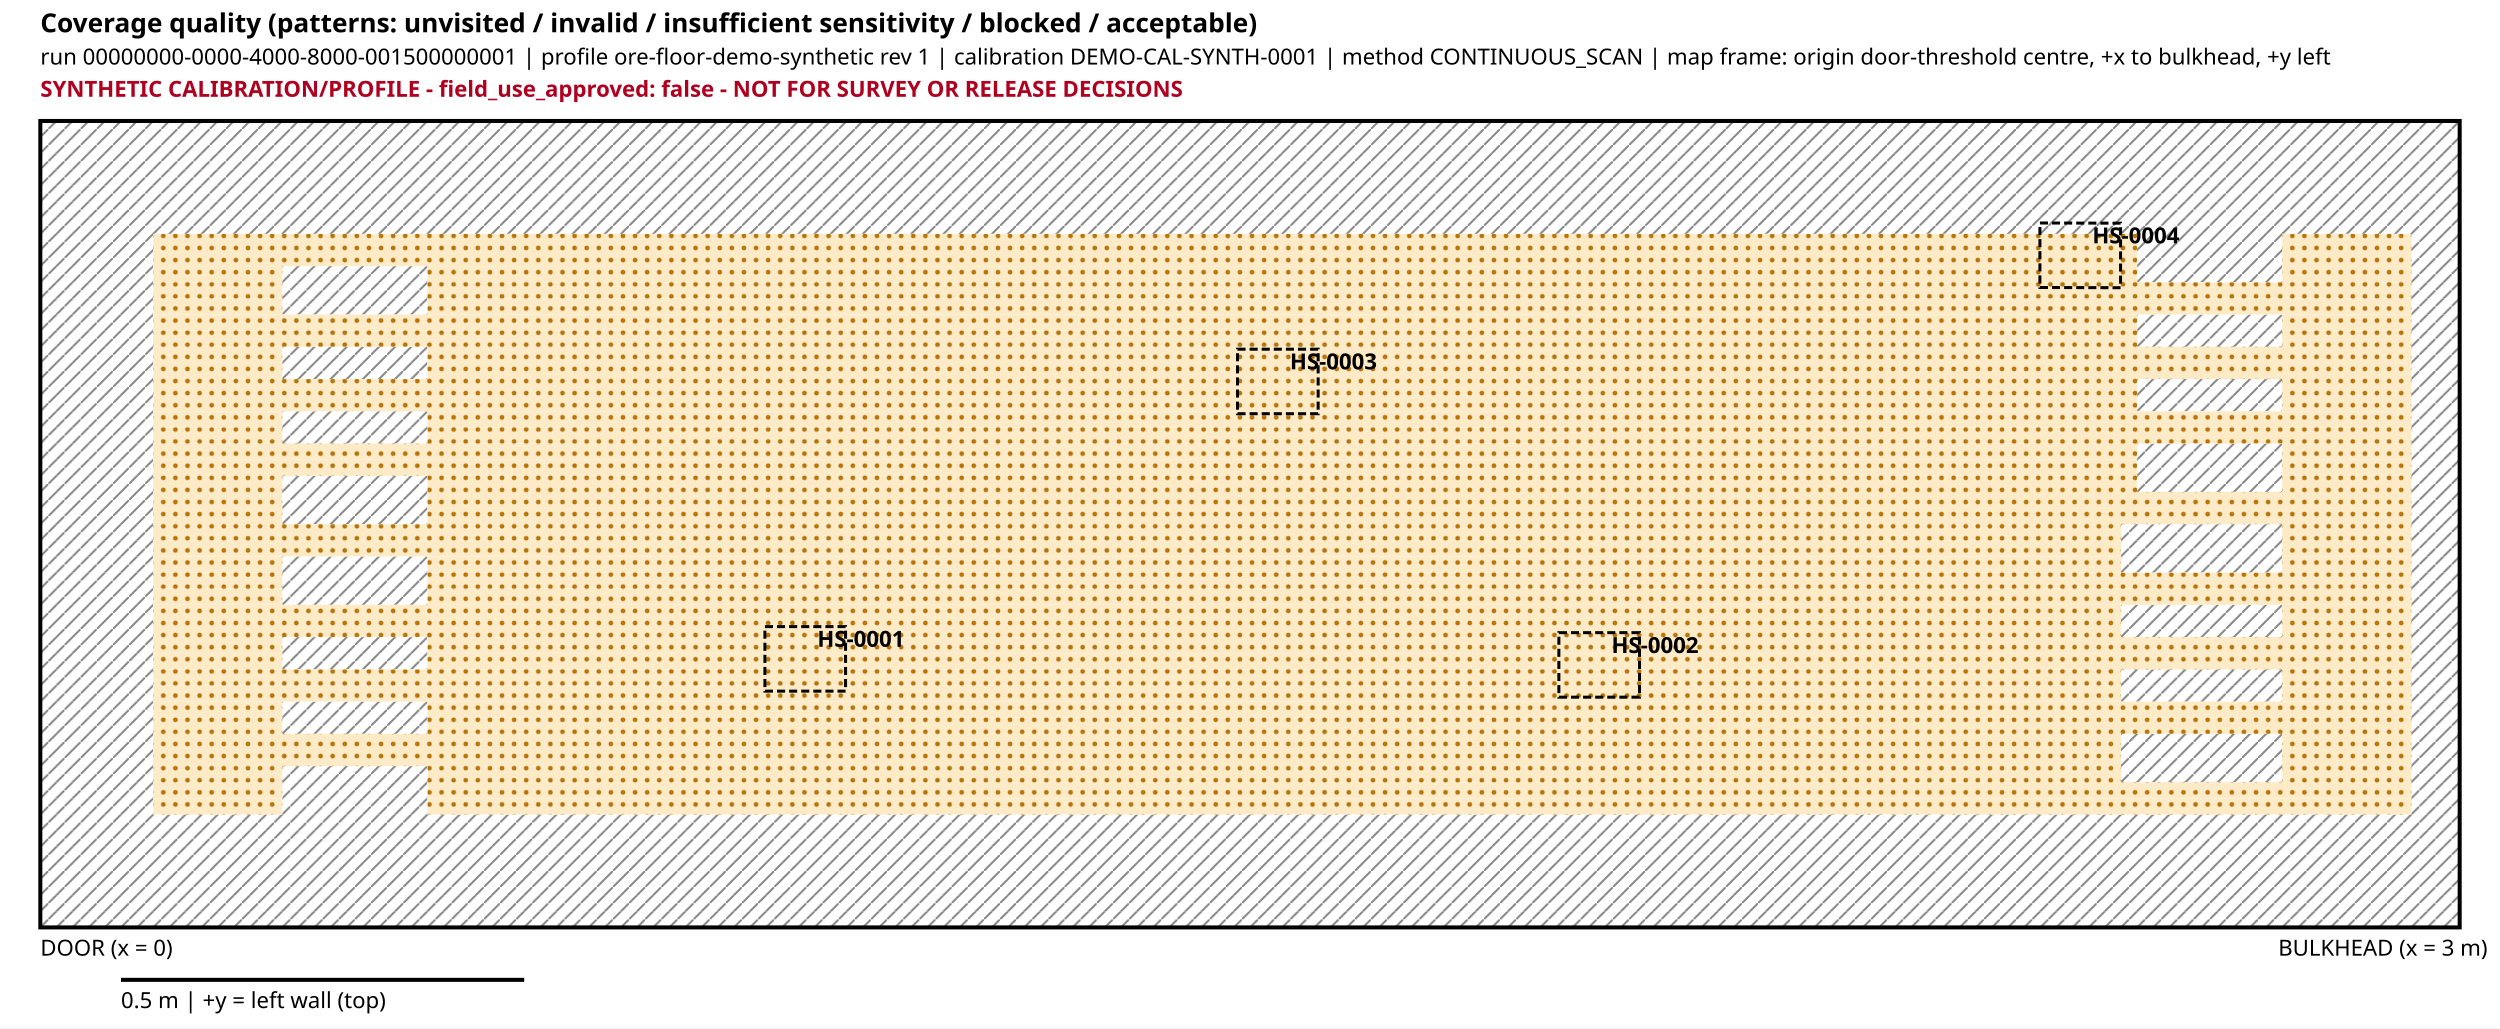
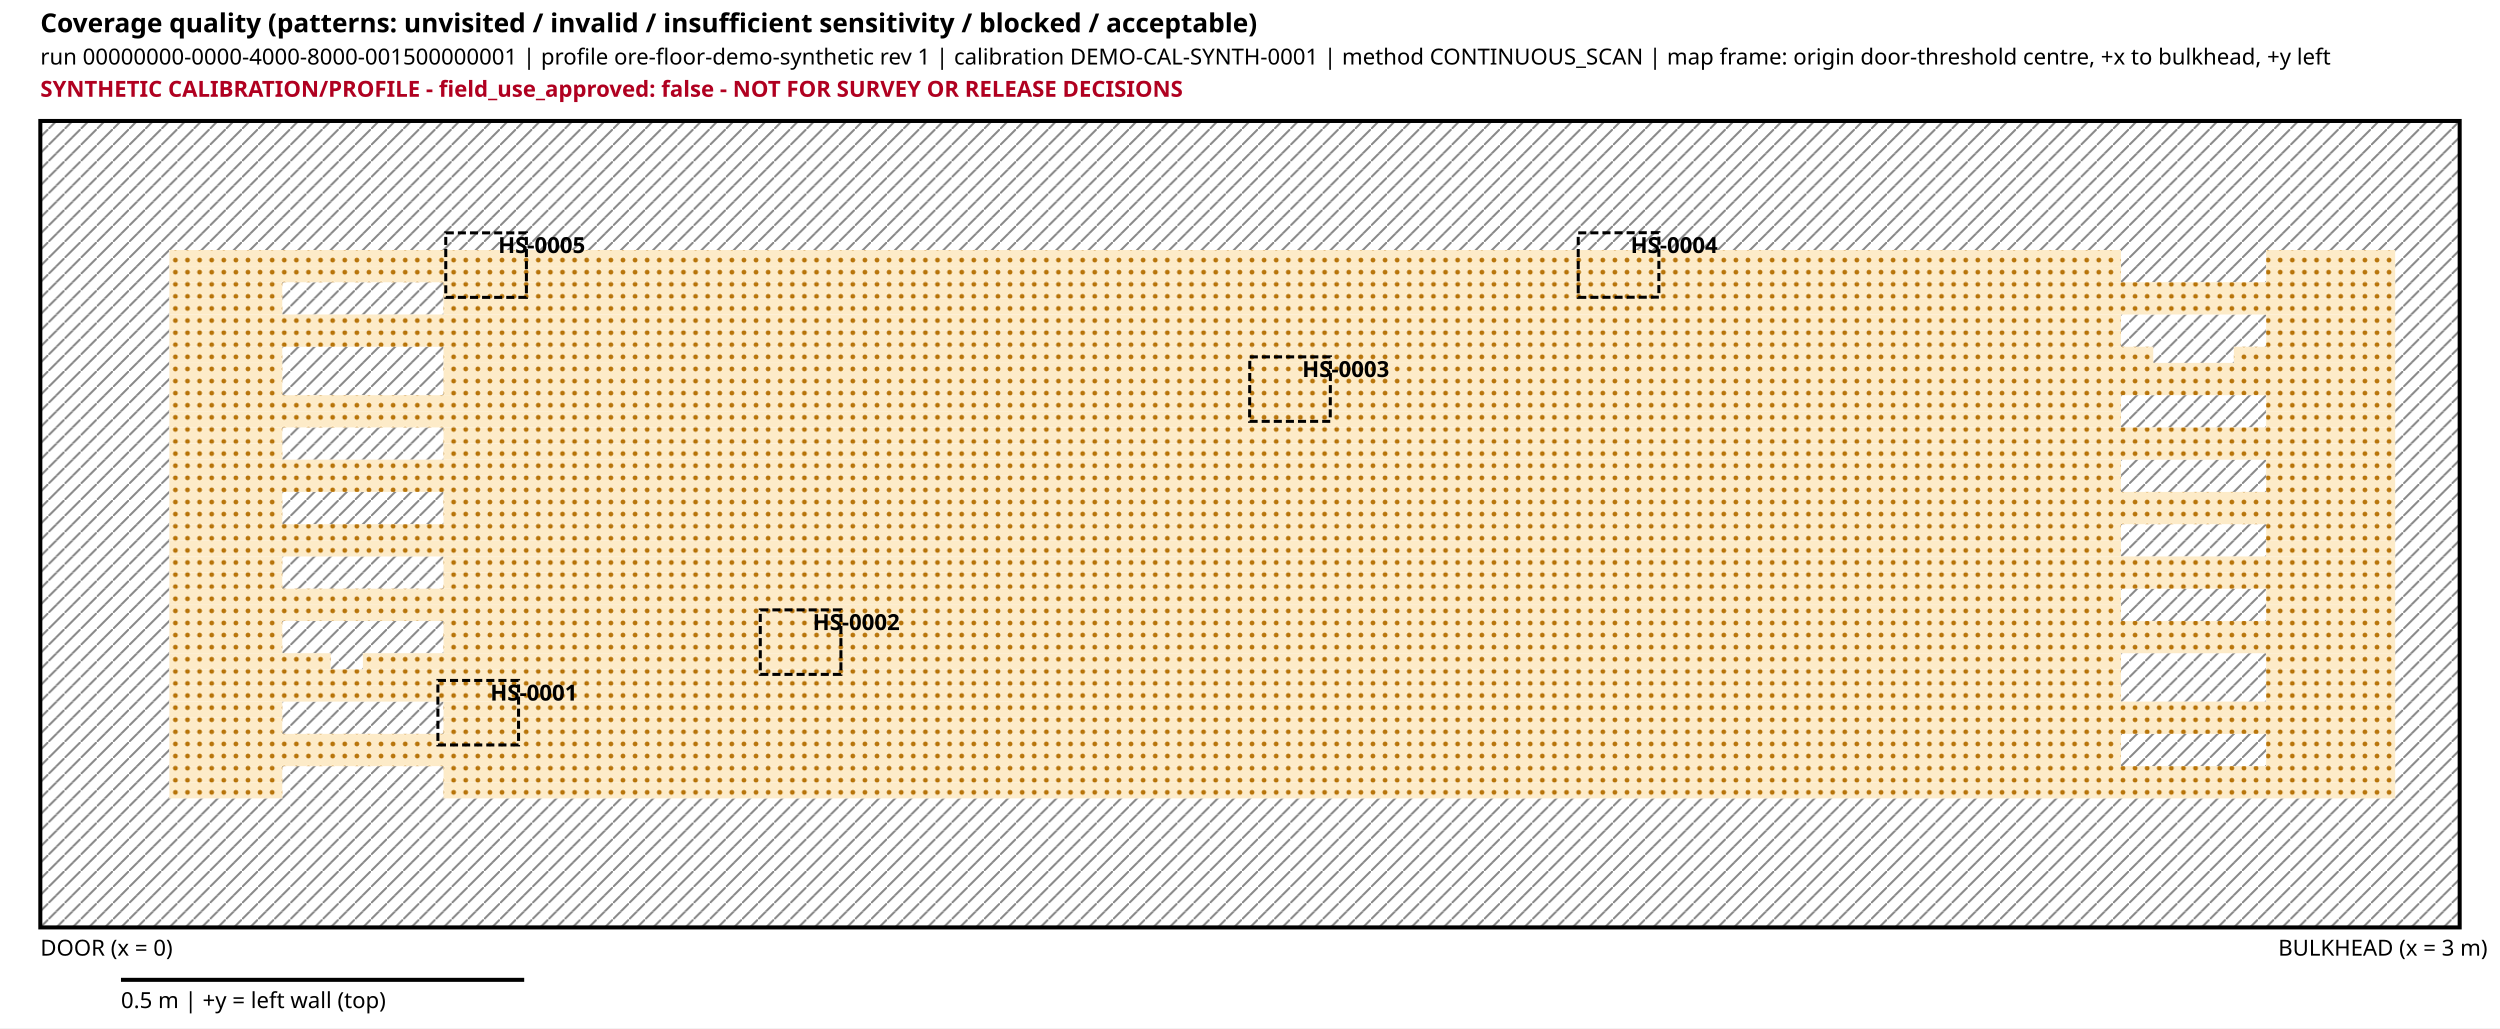
<svg xmlns="http://www.w3.org/2000/svg" width="1240" height="510" viewBox="0 0 1240 510" font-family="sans-serif" font-size="11">
  <defs>
    <pattern id="p-UNVISITED" width="8" height="8" patternUnits="userSpaceOnUse">
      <rect width="8" height="8" fill="#fff" />
      <path d="M0 8L8 0" stroke="#888" stroke-width="1" />
    </pattern>
    <pattern id="p-INVALID_DATA" width="8" height="8" patternUnits="userSpaceOnUse">
      <rect width="8" height="8" fill="#f6d5d5" />
      <path d="M0 0L8 8M0 8L8 0" stroke="#c83c3c" stroke-width="1" />
    </pattern>
    <pattern id="p-INSUFFICIENT_SENSITIVITY" width="6" height="6" patternUnits="userSpaceOnUse">
      <rect width="6" height="6" fill="#fdebc8" />
      <circle cx="3" cy="3" r="1.2" fill="#b9770e" />
    </pattern>
    <pattern id="p-BLOCKED" width="8" height="8" patternUnits="userSpaceOnUse">
      <rect width="8" height="8" fill="#e4dcf0" />
      <path d="M0 4H8" stroke="#785aa0" stroke-width="2" />
    </pattern>
    <pattern id="p-EXCLUDED" width="8" height="8" patternUnits="userSpaceOnUse">
      <rect width="8" height="8" fill="#5a5a5a" />
    </pattern>
    <pattern id="p-ACCEPTABLE" width="8" height="8" patternUnits="userSpaceOnUse">
      <rect width="8" height="8" fill="#2e8b57" />
    </pattern>
  </defs>
  <rect width="1240" height="510" fill="#fff" />
  <text x="20" y="16" font-size="13" font-weight="bold">Coverage quality (patterns: unvisited / invalid / insufficient sensitivity / blocked / acceptable)</text>
  <text x="20" y="32">run 00000000-0000-4000-8000-001500000001 | profile ore-floor-demo-synthetic rev 1 | calibration DEMO-CAL-SYNTH-0001 | method CONTINUOUS_SCAN | map frame: origin door-threshold centre, +x to bulkhead, +y left</text>
  <text x="20" y="48" fill="#b00020" font-weight="bold">SYNTHETIC CALIBRATION/PROFILE - field_use_approved: false - NOT FOR SURVEY OR RELEASE DECISIONS</text>
  <rect x="20.0" y="452.0" width="1200.0" height="8.0" fill="url(#p-UNVISITED)" />
  <rect x="20.0" y="444.0" width="1200.0" height="8.0" fill="url(#p-UNVISITED)" />
  <rect x="20.0" y="436.0" width="1200.0" height="8.0" fill="url(#p-UNVISITED)" />
  <rect x="20.0" y="428.0" width="1200.0" height="8.0" fill="url(#p-UNVISITED)" />
  <rect x="20.0" y="420.0" width="1200.0" height="8.0" fill="url(#p-UNVISITED)" />
  <rect x="20.0" y="412.0" width="1200.0" height="8.0" fill="url(#p-UNVISITED)" />
  <rect x="20.0" y="404.0" width="1200.0" height="8.0" fill="url(#p-UNVISITED)" />
-   <rect x="20.0" y="396.0" width="56.0" height="8.0" fill="url(#p-UNVISITED)" />
-   <rect x="140.0" y="396.0" width="72.0" height="8.0" fill="url(#p-UNVISITED)" />
-   <rect x="1196.0" y="396.0" width="24.0" height="8.0" fill="url(#p-UNVISITED)" />
-   <rect x="20.0" y="388.0" width="56.0" height="8.0" fill="url(#p-UNVISITED)" />
-   <rect x="140.0" y="388.0" width="72.0" height="8.0" fill="url(#p-UNVISITED)" />
-   <rect x="1196.0" y="388.0" width="24.0" height="8.0" fill="url(#p-UNVISITED)" />
-   <rect x="20.0" y="380.0" width="56.0" height="8.0" fill="url(#p-UNVISITED)" />
-   <rect x="140.0" y="380.0" width="72.0" height="8.0" fill="url(#p-UNVISITED)" />
-   <rect x="1052.0" y="380.0" width="80.0" height="8.0" fill="url(#p-UNVISITED)" />
-   <rect x="1196.0" y="380.0" width="24.0" height="8.0" fill="url(#p-UNVISITED)" />
-   <rect x="20.0" y="372.0" width="56.0" height="8.0" fill="url(#p-UNVISITED)" />
-   <rect x="1052.0" y="372.0" width="80.0" height="8.0" fill="url(#p-UNVISITED)" />
-   <rect x="1196.0" y="372.0" width="24.0" height="8.0" fill="url(#p-UNVISITED)" />
-   <rect x="20.0" y="364.0" width="56.0" height="8.0" fill="url(#p-UNVISITED)" />
-   <rect x="1052.0" y="364.0" width="80.0" height="8.0" fill="url(#p-UNVISITED)" />
-   <rect x="1196.0" y="364.0" width="24.0" height="8.0" fill="url(#p-UNVISITED)" />
-   <rect x="20.0" y="356.0" width="56.0" height="8.0" fill="url(#p-UNVISITED)" />
-   <rect x="140.0" y="356.0" width="72.0" height="8.0" fill="url(#p-UNVISITED)" />
-   <rect x="1196.0" y="356.0" width="24.0" height="8.0" fill="url(#p-UNVISITED)" />
-   <rect x="20.0" y="348.0" width="56.0" height="8.0" fill="url(#p-UNVISITED)" />
-   <rect x="140.0" y="348.0" width="72.0" height="8.0" fill="url(#p-UNVISITED)" />
-   <rect x="1196.0" y="348.0" width="24.0" height="8.0" fill="url(#p-UNVISITED)" />
-   <rect x="20.0" y="340.0" width="56.0" height="8.0" fill="url(#p-UNVISITED)" />
-   <rect x="1052.0" y="340.0" width="80.0" height="8.0" fill="url(#p-UNVISITED)" />
-   <rect x="1196.0" y="340.0" width="24.0" height="8.0" fill="url(#p-UNVISITED)" />
-   <rect x="20.0" y="332.0" width="56.0" height="8.0" fill="url(#p-UNVISITED)" />
-   <rect x="1052.0" y="332.0" width="80.0" height="8.0" fill="url(#p-UNVISITED)" />
-   <rect x="1196.0" y="332.0" width="24.0" height="8.0" fill="url(#p-UNVISITED)" />
-   <rect x="20.0" y="324.0" width="56.0" height="8.0" fill="url(#p-UNVISITED)" />
-   <rect x="140.0" y="324.0" width="72.0" height="8.0" fill="url(#p-UNVISITED)" />
-   <rect x="1196.0" y="324.0" width="24.0" height="8.0" fill="url(#p-UNVISITED)" />
-   <rect x="20.0" y="316.0" width="56.0" height="8.0" fill="url(#p-UNVISITED)" />
-   <rect x="140.0" y="316.0" width="72.0" height="8.0" fill="url(#p-UNVISITED)" />
-   <rect x="1196.0" y="316.0" width="24.0" height="8.0" fill="url(#p-UNVISITED)" />
-   <rect x="20.0" y="308.0" width="56.0" height="8.0" fill="url(#p-UNVISITED)" />
-   <rect x="1052.0" y="308.0" width="80.0" height="8.0" fill="url(#p-UNVISITED)" />
-   <rect x="1196.0" y="308.0" width="24.0" height="8.0" fill="url(#p-UNVISITED)" />
-   <rect x="20.0" y="300.0" width="56.0" height="8.0" fill="url(#p-UNVISITED)" />
-   <rect x="1052.0" y="300.0" width="80.0" height="8.0" fill="url(#p-UNVISITED)" />
-   <rect x="1196.0" y="300.0" width="24.0" height="8.0" fill="url(#p-UNVISITED)" />
-   <rect x="20.0" y="292.0" width="56.0" height="8.0" fill="url(#p-UNVISITED)" />
-   <rect x="140.0" y="292.0" width="72.0" height="8.0" fill="url(#p-UNVISITED)" />
-   <rect x="1196.0" y="292.0" width="24.0" height="8.0" fill="url(#p-UNVISITED)" />
-   <rect x="20.0" y="284.0" width="56.0" height="8.0" fill="url(#p-UNVISITED)" />
-   <rect x="140.0" y="284.0" width="72.0" height="8.0" fill="url(#p-UNVISITED)" />
-   <rect x="1196.0" y="284.0" width="24.0" height="8.0" fill="url(#p-UNVISITED)" />
-   <rect x="20.0" y="276.0" width="56.0" height="8.0" fill="url(#p-UNVISITED)" />
-   <rect x="140.0" y="276.0" width="72.0" height="8.0" fill="url(#p-UNVISITED)" />
-   <rect x="1052.0" y="276.0" width="80.0" height="8.0" fill="url(#p-UNVISITED)" />
-   <rect x="1196.0" y="276.0" width="24.0" height="8.0" fill="url(#p-UNVISITED)" />
-   <rect x="20.0" y="268.0" width="56.0" height="8.0" fill="url(#p-UNVISITED)" />
-   <rect x="1052.0" y="268.0" width="80.0" height="8.0" fill="url(#p-UNVISITED)" />
-   <rect x="1196.0" y="268.0" width="24.0" height="8.0" fill="url(#p-UNVISITED)" />
-   <rect x="20.0" y="260.0" width="56.0" height="8.0" fill="url(#p-UNVISITED)" />
-   <rect x="1052.0" y="260.0" width="80.0" height="8.0" fill="url(#p-UNVISITED)" />
-   <rect x="1196.0" y="260.0" width="24.0" height="8.0" fill="url(#p-UNVISITED)" />
-   <rect x="20.0" y="252.0" width="56.0" height="8.0" fill="url(#p-UNVISITED)" />
-   <rect x="140.0" y="252.0" width="72.0" height="8.0" fill="url(#p-UNVISITED)" />
-   <rect x="1196.0" y="252.0" width="24.0" height="8.0" fill="url(#p-UNVISITED)" />
-   <rect x="20.0" y="244.0" width="56.0" height="8.0" fill="url(#p-UNVISITED)" />
-   <rect x="140.0" y="244.0" width="72.0" height="8.0" fill="url(#p-UNVISITED)" />
-   <rect x="1196.0" y="244.0" width="24.0" height="8.0" fill="url(#p-UNVISITED)" />
-   <rect x="20.0" y="236.0" width="56.0" height="8.0" fill="url(#p-UNVISITED)" />
-   <rect x="140.0" y="236.0" width="72.0" height="8.0" fill="url(#p-UNVISITED)" />
-   <rect x="1060.0" y="236.0" width="72.0" height="8.0" fill="url(#p-UNVISITED)" />
-   <rect x="1196.0" y="236.0" width="24.0" height="8.0" fill="url(#p-UNVISITED)" />
-   <rect x="20.0" y="228.0" width="56.0" height="8.0" fill="url(#p-UNVISITED)" />
-   <rect x="1060.0" y="228.0" width="72.0" height="8.0" fill="url(#p-UNVISITED)" />
-   <rect x="1196.0" y="228.0" width="24.0" height="8.0" fill="url(#p-UNVISITED)" />
-   <rect x="20.0" y="220.0" width="56.0" height="8.0" fill="url(#p-UNVISITED)" />
-   <rect x="1060.0" y="220.0" width="72.0" height="8.0" fill="url(#p-UNVISITED)" />
-   <rect x="1196.0" y="220.0" width="24.0" height="8.0" fill="url(#p-UNVISITED)" />
-   <rect x="20.0" y="212.0" width="56.0" height="8.0" fill="url(#p-UNVISITED)" />
-   <rect x="140.0" y="212.0" width="72.0" height="8.0" fill="url(#p-UNVISITED)" />
-   <rect x="1196.0" y="212.0" width="24.0" height="8.0" fill="url(#p-UNVISITED)" />
-   <rect x="20.0" y="204.0" width="56.0" height="8.0" fill="url(#p-UNVISITED)" />
-   <rect x="140.0" y="204.0" width="72.0" height="8.0" fill="url(#p-UNVISITED)" />
-   <rect x="1196.0" y="204.0" width="24.0" height="8.0" fill="url(#p-UNVISITED)" />
-   <rect x="20.0" y="196.0" width="56.0" height="8.0" fill="url(#p-UNVISITED)" />
-   <rect x="1060.0" y="196.0" width="72.0" height="8.0" fill="url(#p-UNVISITED)" />
-   <rect x="1196.0" y="196.0" width="24.0" height="8.0" fill="url(#p-UNVISITED)" />
-   <rect x="20.0" y="188.0" width="56.0" height="8.0" fill="url(#p-UNVISITED)" />
-   <rect x="1060.0" y="188.0" width="72.0" height="8.0" fill="url(#p-UNVISITED)" />
-   <rect x="1196.0" y="188.0" width="24.0" height="8.0" fill="url(#p-UNVISITED)" />
-   <rect x="20.0" y="180.0" width="56.0" height="8.0" fill="url(#p-UNVISITED)" />
-   <rect x="140.0" y="180.0" width="72.0" height="8.0" fill="url(#p-UNVISITED)" />
-   <rect x="1196.0" y="180.0" width="24.0" height="8.0" fill="url(#p-UNVISITED)" />
-   <rect x="20.0" y="172.0" width="56.0" height="8.0" fill="url(#p-UNVISITED)" />
-   <rect x="140.0" y="172.0" width="72.0" height="8.0" fill="url(#p-UNVISITED)" />
-   <rect x="1196.0" y="172.0" width="24.0" height="8.0" fill="url(#p-UNVISITED)" />
-   <rect x="20.0" y="164.0" width="56.0" height="8.0" fill="url(#p-UNVISITED)" />
-   <rect x="1060.0" y="164.0" width="72.0" height="8.0" fill="url(#p-UNVISITED)" />
-   <rect x="1196.0" y="164.0" width="24.0" height="8.0" fill="url(#p-UNVISITED)" />
-   <rect x="20.0" y="156.0" width="56.0" height="8.0" fill="url(#p-UNVISITED)" />
-   <rect x="1060.0" y="156.0" width="72.0" height="8.0" fill="url(#p-UNVISITED)" />
-   <rect x="1196.0" y="156.0" width="24.0" height="8.0" fill="url(#p-UNVISITED)" />
-   <rect x="20.0" y="148.0" width="56.0" height="8.0" fill="url(#p-UNVISITED)" />
-   <rect x="140.0" y="148.0" width="72.0" height="8.0" fill="url(#p-UNVISITED)" />
-   <rect x="1196.0" y="148.0" width="24.0" height="8.0" fill="url(#p-UNVISITED)" />
-   <rect x="20.0" y="140.0" width="56.0" height="8.0" fill="url(#p-UNVISITED)" />
-   <rect x="140.0" y="140.0" width="72.0" height="8.0" fill="url(#p-UNVISITED)" />
-   <rect x="1196.0" y="140.0" width="24.0" height="8.0" fill="url(#p-UNVISITED)" />
-   <rect x="20.0" y="132.0" width="56.0" height="8.0" fill="url(#p-UNVISITED)" />
-   <rect x="140.0" y="132.0" width="72.0" height="8.0" fill="url(#p-UNVISITED)" />
-   <rect x="1060.0" y="132.0" width="72.0" height="8.0" fill="url(#p-UNVISITED)" />
-   <rect x="1196.0" y="132.0" width="24.0" height="8.0" fill="url(#p-UNVISITED)" />
-   <rect x="20.0" y="124.0" width="56.0" height="8.0" fill="url(#p-UNVISITED)" />
-   <rect x="1060.0" y="124.0" width="72.0" height="8.0" fill="url(#p-UNVISITED)" />
-   <rect x="1196.0" y="124.0" width="24.0" height="8.0" fill="url(#p-UNVISITED)" />
-   <rect x="20.0" y="116.0" width="56.0" height="8.0" fill="url(#p-UNVISITED)" />
-   <rect x="1060.0" y="116.0" width="72.0" height="8.0" fill="url(#p-UNVISITED)" />
-   <rect x="1196.0" y="116.0" width="24.0" height="8.0" fill="url(#p-UNVISITED)" />
+   <rect x="20.0" y="396.0" width="1200.0" height="8.0" fill="url(#p-UNVISITED)" />
+   <rect x="20.0" y="388.0" width="64.0" height="8.0" fill="url(#p-UNVISITED)" />
+   <rect x="140.0" y="388.0" width="80.0" height="8.0" fill="url(#p-UNVISITED)" />
+   <rect x="1188.0" y="388.0" width="32.0" height="8.0" fill="url(#p-UNVISITED)" />
+   <rect x="20.0" y="380.0" width="64.0" height="8.0" fill="url(#p-UNVISITED)" />
+   <rect x="140.0" y="380.0" width="80.0" height="8.0" fill="url(#p-UNVISITED)" />
+   <rect x="1188.0" y="380.0" width="32.0" height="8.0" fill="url(#p-UNVISITED)" />
+   <rect x="20.0" y="372.0" width="64.0" height="8.0" fill="url(#p-UNVISITED)" />
+   <rect x="1052.0" y="372.0" width="72.0" height="8.0" fill="url(#p-UNVISITED)" />
+   <rect x="1188.0" y="372.0" width="32.0" height="8.0" fill="url(#p-UNVISITED)" />
+   <rect x="20.0" y="364.0" width="64.0" height="8.0" fill="url(#p-UNVISITED)" />
+   <rect x="1052.0" y="364.0" width="72.0" height="8.0" fill="url(#p-UNVISITED)" />
+   <rect x="1188.0" y="364.0" width="32.0" height="8.0" fill="url(#p-UNVISITED)" />
+   <rect x="20.0" y="356.0" width="64.0" height="8.0" fill="url(#p-UNVISITED)" />
+   <rect x="140.0" y="356.0" width="80.0" height="8.0" fill="url(#p-UNVISITED)" />
+   <rect x="1188.0" y="356.0" width="32.0" height="8.0" fill="url(#p-UNVISITED)" />
+   <rect x="20.0" y="348.0" width="64.0" height="8.0" fill="url(#p-UNVISITED)" />
+   <rect x="140.0" y="348.0" width="80.0" height="8.0" fill="url(#p-UNVISITED)" />
+   <rect x="1188.0" y="348.0" width="32.0" height="8.0" fill="url(#p-UNVISITED)" />
+   <rect x="20.0" y="340.0" width="64.0" height="8.0" fill="url(#p-UNVISITED)" />
+   <rect x="1052.0" y="340.0" width="72.0" height="8.0" fill="url(#p-UNVISITED)" />
+   <rect x="1188.0" y="340.0" width="32.0" height="8.0" fill="url(#p-UNVISITED)" />
+   <rect x="20.0" y="332.0" width="64.0" height="8.0" fill="url(#p-UNVISITED)" />
+   <rect x="1052.0" y="332.0" width="72.0" height="8.0" fill="url(#p-UNVISITED)" />
+   <rect x="1188.0" y="332.0" width="32.0" height="8.0" fill="url(#p-UNVISITED)" />
+   <rect x="20.0" y="324.0" width="64.0" height="8.0" fill="url(#p-UNVISITED)" />
+   <rect x="164.0" y="324.0" width="16.0" height="8.0" fill="url(#p-UNVISITED)" />
+   <rect x="1052.0" y="324.0" width="72.0" height="8.0" fill="url(#p-UNVISITED)" />
+   <rect x="1188.0" y="324.0" width="32.0" height="8.0" fill="url(#p-UNVISITED)" />
+   <rect x="20.0" y="316.0" width="64.0" height="8.0" fill="url(#p-UNVISITED)" />
+   <rect x="140.0" y="316.0" width="80.0" height="8.0" fill="url(#p-UNVISITED)" />
+   <rect x="1188.0" y="316.0" width="32.0" height="8.0" fill="url(#p-UNVISITED)" />
+   <rect x="20.0" y="308.0" width="64.0" height="8.0" fill="url(#p-UNVISITED)" />
+   <rect x="140.0" y="308.0" width="80.0" height="8.0" fill="url(#p-UNVISITED)" />
+   <rect x="1188.0" y="308.0" width="32.0" height="8.0" fill="url(#p-UNVISITED)" />
+   <rect x="20.0" y="300.0" width="64.0" height="8.0" fill="url(#p-UNVISITED)" />
+   <rect x="1052.0" y="300.0" width="72.0" height="8.0" fill="url(#p-UNVISITED)" />
+   <rect x="1188.0" y="300.0" width="32.0" height="8.0" fill="url(#p-UNVISITED)" />
+   <rect x="20.0" y="292.0" width="64.0" height="8.0" fill="url(#p-UNVISITED)" />
+   <rect x="1052.0" y="292.0" width="72.0" height="8.0" fill="url(#p-UNVISITED)" />
+   <rect x="1188.0" y="292.0" width="32.0" height="8.0" fill="url(#p-UNVISITED)" />
+   <rect x="20.0" y="284.0" width="64.0" height="8.0" fill="url(#p-UNVISITED)" />
+   <rect x="140.0" y="284.0" width="80.0" height="8.0" fill="url(#p-UNVISITED)" />
+   <rect x="1188.0" y="284.0" width="32.0" height="8.0" fill="url(#p-UNVISITED)" />
+   <rect x="20.0" y="276.0" width="64.0" height="8.0" fill="url(#p-UNVISITED)" />
+   <rect x="140.0" y="276.0" width="80.0" height="8.0" fill="url(#p-UNVISITED)" />
+   <rect x="1188.0" y="276.0" width="32.0" height="8.0" fill="url(#p-UNVISITED)" />
+   <rect x="20.0" y="268.0" width="64.0" height="8.0" fill="url(#p-UNVISITED)" />
+   <rect x="1052.0" y="268.0" width="72.0" height="8.0" fill="url(#p-UNVISITED)" />
+   <rect x="1188.0" y="268.0" width="32.0" height="8.0" fill="url(#p-UNVISITED)" />
+   <rect x="20.0" y="260.0" width="64.0" height="8.0" fill="url(#p-UNVISITED)" />
+   <rect x="1052.0" y="260.0" width="72.0" height="8.0" fill="url(#p-UNVISITED)" />
+   <rect x="1188.0" y="260.0" width="32.0" height="8.0" fill="url(#p-UNVISITED)" />
+   <rect x="20.0" y="252.0" width="64.0" height="8.0" fill="url(#p-UNVISITED)" />
+   <rect x="140.0" y="252.0" width="80.0" height="8.0" fill="url(#p-UNVISITED)" />
+   <rect x="1188.0" y="252.0" width="32.0" height="8.0" fill="url(#p-UNVISITED)" />
+   <rect x="20.0" y="244.0" width="64.0" height="8.0" fill="url(#p-UNVISITED)" />
+   <rect x="140.0" y="244.0" width="80.0" height="8.0" fill="url(#p-UNVISITED)" />
+   <rect x="1188.0" y="244.0" width="32.0" height="8.0" fill="url(#p-UNVISITED)" />
+   <rect x="20.0" y="236.0" width="64.0" height="8.0" fill="url(#p-UNVISITED)" />
+   <rect x="1052.0" y="236.0" width="72.0" height="8.0" fill="url(#p-UNVISITED)" />
+   <rect x="1188.0" y="236.0" width="32.0" height="8.0" fill="url(#p-UNVISITED)" />
+   <rect x="20.0" y="228.0" width="64.0" height="8.0" fill="url(#p-UNVISITED)" />
+   <rect x="1052.0" y="228.0" width="72.0" height="8.0" fill="url(#p-UNVISITED)" />
+   <rect x="1188.0" y="228.0" width="32.0" height="8.0" fill="url(#p-UNVISITED)" />
+   <rect x="20.0" y="220.0" width="64.0" height="8.0" fill="url(#p-UNVISITED)" />
+   <rect x="140.0" y="220.0" width="80.0" height="8.0" fill="url(#p-UNVISITED)" />
+   <rect x="1188.0" y="220.0" width="32.0" height="8.0" fill="url(#p-UNVISITED)" />
+   <rect x="20.0" y="212.0" width="64.0" height="8.0" fill="url(#p-UNVISITED)" />
+   <rect x="140.0" y="212.0" width="80.0" height="8.0" fill="url(#p-UNVISITED)" />
+   <rect x="1188.0" y="212.0" width="32.0" height="8.0" fill="url(#p-UNVISITED)" />
+   <rect x="20.0" y="204.0" width="64.0" height="8.0" fill="url(#p-UNVISITED)" />
+   <rect x="1052.0" y="204.0" width="72.0" height="8.0" fill="url(#p-UNVISITED)" />
+   <rect x="1188.0" y="204.0" width="32.0" height="8.0" fill="url(#p-UNVISITED)" />
+   <rect x="20.0" y="196.0" width="64.0" height="8.0" fill="url(#p-UNVISITED)" />
+   <rect x="1052.0" y="196.0" width="72.0" height="8.0" fill="url(#p-UNVISITED)" />
+   <rect x="1188.0" y="196.0" width="32.0" height="8.0" fill="url(#p-UNVISITED)" />
+   <rect x="20.0" y="188.0" width="64.0" height="8.0" fill="url(#p-UNVISITED)" />
+   <rect x="140.0" y="188.0" width="80.0" height="8.0" fill="url(#p-UNVISITED)" />
+   <rect x="1188.0" y="188.0" width="32.0" height="8.0" fill="url(#p-UNVISITED)" />
+   <rect x="20.0" y="180.0" width="64.0" height="8.0" fill="url(#p-UNVISITED)" />
+   <rect x="140.0" y="180.0" width="80.0" height="8.0" fill="url(#p-UNVISITED)" />
+   <rect x="1188.0" y="180.0" width="32.0" height="8.0" fill="url(#p-UNVISITED)" />
+   <rect x="20.0" y="172.0" width="64.0" height="8.0" fill="url(#p-UNVISITED)" />
+   <rect x="140.0" y="172.0" width="80.0" height="8.0" fill="url(#p-UNVISITED)" />
+   <rect x="1068.0" y="172.0" width="40.0" height="8.0" fill="url(#p-UNVISITED)" />
+   <rect x="1188.0" y="172.0" width="32.0" height="8.0" fill="url(#p-UNVISITED)" />
+   <rect x="20.0" y="164.0" width="64.0" height="8.0" fill="url(#p-UNVISITED)" />
+   <rect x="1052.0" y="164.0" width="72.0" height="8.0" fill="url(#p-UNVISITED)" />
+   <rect x="1188.0" y="164.0" width="32.0" height="8.0" fill="url(#p-UNVISITED)" />
+   <rect x="20.0" y="156.0" width="64.0" height="8.0" fill="url(#p-UNVISITED)" />
+   <rect x="1052.0" y="156.0" width="72.0" height="8.0" fill="url(#p-UNVISITED)" />
+   <rect x="1188.0" y="156.0" width="32.0" height="8.0" fill="url(#p-UNVISITED)" />
+   <rect x="20.0" y="148.0" width="64.0" height="8.0" fill="url(#p-UNVISITED)" />
+   <rect x="140.0" y="148.0" width="80.0" height="8.0" fill="url(#p-UNVISITED)" />
+   <rect x="1188.0" y="148.0" width="32.0" height="8.0" fill="url(#p-UNVISITED)" />
+   <rect x="20.0" y="140.0" width="64.0" height="8.0" fill="url(#p-UNVISITED)" />
+   <rect x="140.0" y="140.0" width="80.0" height="8.0" fill="url(#p-UNVISITED)" />
+   <rect x="1188.0" y="140.0" width="32.0" height="8.0" fill="url(#p-UNVISITED)" />
+   <rect x="20.0" y="132.0" width="64.0" height="8.0" fill="url(#p-UNVISITED)" />
+   <rect x="1052.0" y="132.0" width="72.0" height="8.0" fill="url(#p-UNVISITED)" />
+   <rect x="1188.0" y="132.0" width="32.0" height="8.0" fill="url(#p-UNVISITED)" />
+   <rect x="20.0" y="124.0" width="64.0" height="8.0" fill="url(#p-UNVISITED)" />
+   <rect x="1052.0" y="124.0" width="72.0" height="8.0" fill="url(#p-UNVISITED)" />
+   <rect x="1188.0" y="124.0" width="32.0" height="8.0" fill="url(#p-UNVISITED)" />
+   <rect x="20.0" y="116.0" width="1200.0" height="8.0" fill="url(#p-UNVISITED)" />
  <rect x="20.0" y="108.0" width="1200.0" height="8.0" fill="url(#p-UNVISITED)" />
  <rect x="20.0" y="100.0" width="1200.0" height="8.0" fill="url(#p-UNVISITED)" />
  <rect x="20.0" y="92.0" width="1200.0" height="8.0" fill="url(#p-UNVISITED)" />
  <rect x="20.0" y="84.0" width="1200.0" height="8.0" fill="url(#p-UNVISITED)" />
  <rect x="20.0" y="76.0" width="1200.0" height="8.0" fill="url(#p-UNVISITED)" />
  <rect x="20.0" y="68.0" width="1200.0" height="8.0" fill="url(#p-UNVISITED)" />
  <rect x="20.0" y="60.0" width="1200.0" height="8.0" fill="url(#p-UNVISITED)" />
-   <rect x="76.0" y="396.0" width="64.0" height="8.0" fill="url(#p-INSUFFICIENT_SENSITIVITY)" />
-   <rect x="212.0" y="396.0" width="984.0" height="8.0" fill="url(#p-INSUFFICIENT_SENSITIVITY)" />
-   <rect x="76.0" y="388.0" width="64.0" height="8.0" fill="url(#p-INSUFFICIENT_SENSITIVITY)" />
-   <rect x="212.0" y="388.0" width="984.0" height="8.0" fill="url(#p-INSUFFICIENT_SENSITIVITY)" />
-   <rect x="76.0" y="380.0" width="64.0" height="8.0" fill="url(#p-INSUFFICIENT_SENSITIVITY)" />
-   <rect x="212.0" y="380.0" width="840.0" height="8.0" fill="url(#p-INSUFFICIENT_SENSITIVITY)" />
-   <rect x="1132.0" y="380.0" width="64.0" height="8.0" fill="url(#p-INSUFFICIENT_SENSITIVITY)" />
-   <rect x="76.0" y="372.0" width="976.0" height="8.0" fill="url(#p-INSUFFICIENT_SENSITIVITY)" />
-   <rect x="1132.0" y="372.0" width="64.0" height="8.0" fill="url(#p-INSUFFICIENT_SENSITIVITY)" />
-   <rect x="76.0" y="364.0" width="976.0" height="8.0" fill="url(#p-INSUFFICIENT_SENSITIVITY)" />
-   <rect x="1132.0" y="364.0" width="64.0" height="8.0" fill="url(#p-INSUFFICIENT_SENSITIVITY)" />
-   <rect x="76.0" y="356.0" width="64.0" height="8.0" fill="url(#p-INSUFFICIENT_SENSITIVITY)" />
-   <rect x="212.0" y="356.0" width="984.0" height="8.0" fill="url(#p-INSUFFICIENT_SENSITIVITY)" />
-   <rect x="76.0" y="348.0" width="64.0" height="8.0" fill="url(#p-INSUFFICIENT_SENSITIVITY)" />
-   <rect x="212.0" y="348.0" width="984.0" height="8.0" fill="url(#p-INSUFFICIENT_SENSITIVITY)" />
-   <rect x="76.0" y="340.0" width="976.0" height="8.0" fill="url(#p-INSUFFICIENT_SENSITIVITY)" />
-   <rect x="1132.0" y="340.0" width="64.0" height="8.0" fill="url(#p-INSUFFICIENT_SENSITIVITY)" />
-   <rect x="76.0" y="332.0" width="976.0" height="8.0" fill="url(#p-INSUFFICIENT_SENSITIVITY)" />
-   <rect x="1132.0" y="332.0" width="64.0" height="8.0" fill="url(#p-INSUFFICIENT_SENSITIVITY)" />
-   <rect x="76.0" y="324.0" width="64.0" height="8.0" fill="url(#p-INSUFFICIENT_SENSITIVITY)" />
-   <rect x="212.0" y="324.0" width="984.0" height="8.0" fill="url(#p-INSUFFICIENT_SENSITIVITY)" />
-   <rect x="76.0" y="316.0" width="64.0" height="8.0" fill="url(#p-INSUFFICIENT_SENSITIVITY)" />
-   <rect x="212.0" y="316.0" width="984.0" height="8.0" fill="url(#p-INSUFFICIENT_SENSITIVITY)" />
-   <rect x="76.0" y="308.0" width="976.0" height="8.0" fill="url(#p-INSUFFICIENT_SENSITIVITY)" />
-   <rect x="1132.0" y="308.0" width="64.0" height="8.0" fill="url(#p-INSUFFICIENT_SENSITIVITY)" />
-   <rect x="76.0" y="300.0" width="976.0" height="8.0" fill="url(#p-INSUFFICIENT_SENSITIVITY)" />
-   <rect x="1132.0" y="300.0" width="64.0" height="8.0" fill="url(#p-INSUFFICIENT_SENSITIVITY)" />
-   <rect x="76.0" y="292.0" width="64.0" height="8.0" fill="url(#p-INSUFFICIENT_SENSITIVITY)" />
-   <rect x="212.0" y="292.0" width="984.0" height="8.0" fill="url(#p-INSUFFICIENT_SENSITIVITY)" />
-   <rect x="76.0" y="284.0" width="64.0" height="8.0" fill="url(#p-INSUFFICIENT_SENSITIVITY)" />
-   <rect x="212.0" y="284.0" width="984.0" height="8.0" fill="url(#p-INSUFFICIENT_SENSITIVITY)" />
-   <rect x="76.0" y="276.0" width="64.0" height="8.0" fill="url(#p-INSUFFICIENT_SENSITIVITY)" />
-   <rect x="212.0" y="276.0" width="840.0" height="8.0" fill="url(#p-INSUFFICIENT_SENSITIVITY)" />
-   <rect x="1132.0" y="276.0" width="64.0" height="8.0" fill="url(#p-INSUFFICIENT_SENSITIVITY)" />
-   <rect x="76.0" y="268.0" width="976.0" height="8.0" fill="url(#p-INSUFFICIENT_SENSITIVITY)" />
-   <rect x="1132.0" y="268.0" width="64.0" height="8.0" fill="url(#p-INSUFFICIENT_SENSITIVITY)" />
-   <rect x="76.0" y="260.0" width="976.0" height="8.0" fill="url(#p-INSUFFICIENT_SENSITIVITY)" />
-   <rect x="1132.0" y="260.0" width="64.0" height="8.0" fill="url(#p-INSUFFICIENT_SENSITIVITY)" />
-   <rect x="76.0" y="252.0" width="64.0" height="8.0" fill="url(#p-INSUFFICIENT_SENSITIVITY)" />
-   <rect x="212.0" y="252.0" width="984.0" height="8.0" fill="url(#p-INSUFFICIENT_SENSITIVITY)" />
-   <rect x="76.0" y="244.0" width="64.0" height="8.0" fill="url(#p-INSUFFICIENT_SENSITIVITY)" />
-   <rect x="212.0" y="244.0" width="984.0" height="8.0" fill="url(#p-INSUFFICIENT_SENSITIVITY)" />
-   <rect x="76.0" y="236.0" width="64.0" height="8.0" fill="url(#p-INSUFFICIENT_SENSITIVITY)" />
-   <rect x="212.0" y="236.0" width="848.0" height="8.0" fill="url(#p-INSUFFICIENT_SENSITIVITY)" />
-   <rect x="1132.0" y="236.0" width="64.0" height="8.0" fill="url(#p-INSUFFICIENT_SENSITIVITY)" />
-   <rect x="76.0" y="228.0" width="984.0" height="8.0" fill="url(#p-INSUFFICIENT_SENSITIVITY)" />
-   <rect x="1132.0" y="228.0" width="64.0" height="8.0" fill="url(#p-INSUFFICIENT_SENSITIVITY)" />
-   <rect x="76.0" y="220.0" width="984.0" height="8.0" fill="url(#p-INSUFFICIENT_SENSITIVITY)" />
-   <rect x="1132.0" y="220.0" width="64.0" height="8.0" fill="url(#p-INSUFFICIENT_SENSITIVITY)" />
-   <rect x="76.0" y="212.0" width="64.0" height="8.0" fill="url(#p-INSUFFICIENT_SENSITIVITY)" />
-   <rect x="212.0" y="212.0" width="984.0" height="8.0" fill="url(#p-INSUFFICIENT_SENSITIVITY)" />
-   <rect x="76.0" y="204.0" width="64.0" height="8.0" fill="url(#p-INSUFFICIENT_SENSITIVITY)" />
-   <rect x="212.0" y="204.0" width="984.0" height="8.0" fill="url(#p-INSUFFICIENT_SENSITIVITY)" />
-   <rect x="76.0" y="196.0" width="984.0" height="8.0" fill="url(#p-INSUFFICIENT_SENSITIVITY)" />
-   <rect x="1132.0" y="196.0" width="64.0" height="8.0" fill="url(#p-INSUFFICIENT_SENSITIVITY)" />
-   <rect x="76.0" y="188.0" width="984.0" height="8.0" fill="url(#p-INSUFFICIENT_SENSITIVITY)" />
-   <rect x="1132.0" y="188.0" width="64.0" height="8.0" fill="url(#p-INSUFFICIENT_SENSITIVITY)" />
-   <rect x="76.0" y="180.0" width="64.0" height="8.0" fill="url(#p-INSUFFICIENT_SENSITIVITY)" />
-   <rect x="212.0" y="180.0" width="984.0" height="8.0" fill="url(#p-INSUFFICIENT_SENSITIVITY)" />
-   <rect x="76.0" y="172.0" width="64.0" height="8.0" fill="url(#p-INSUFFICIENT_SENSITIVITY)" />
-   <rect x="212.0" y="172.0" width="984.0" height="8.0" fill="url(#p-INSUFFICIENT_SENSITIVITY)" />
-   <rect x="76.0" y="164.0" width="984.0" height="8.0" fill="url(#p-INSUFFICIENT_SENSITIVITY)" />
-   <rect x="1132.0" y="164.0" width="64.0" height="8.0" fill="url(#p-INSUFFICIENT_SENSITIVITY)" />
-   <rect x="76.0" y="156.0" width="984.0" height="8.0" fill="url(#p-INSUFFICIENT_SENSITIVITY)" />
-   <rect x="1132.0" y="156.0" width="64.0" height="8.0" fill="url(#p-INSUFFICIENT_SENSITIVITY)" />
-   <rect x="76.0" y="148.0" width="64.0" height="8.0" fill="url(#p-INSUFFICIENT_SENSITIVITY)" />
-   <rect x="212.0" y="148.0" width="984.0" height="8.0" fill="url(#p-INSUFFICIENT_SENSITIVITY)" />
-   <rect x="76.0" y="140.0" width="64.0" height="8.0" fill="url(#p-INSUFFICIENT_SENSITIVITY)" />
-   <rect x="212.0" y="140.0" width="984.0" height="8.0" fill="url(#p-INSUFFICIENT_SENSITIVITY)" />
-   <rect x="76.0" y="132.0" width="64.0" height="8.0" fill="url(#p-INSUFFICIENT_SENSITIVITY)" />
-   <rect x="212.0" y="132.0" width="848.0" height="8.0" fill="url(#p-INSUFFICIENT_SENSITIVITY)" />
-   <rect x="1132.0" y="132.0" width="64.0" height="8.0" fill="url(#p-INSUFFICIENT_SENSITIVITY)" />
-   <rect x="76.0" y="124.0" width="984.0" height="8.0" fill="url(#p-INSUFFICIENT_SENSITIVITY)" />
-   <rect x="1132.0" y="124.0" width="64.0" height="8.0" fill="url(#p-INSUFFICIENT_SENSITIVITY)" />
-   <rect x="76.0" y="116.0" width="984.0" height="8.0" fill="url(#p-INSUFFICIENT_SENSITIVITY)" />
-   <rect x="1132.0" y="116.0" width="64.0" height="8.0" fill="url(#p-INSUFFICIENT_SENSITIVITY)" />
+   <rect x="84.0" y="388.0" width="56.0" height="8.0" fill="url(#p-INSUFFICIENT_SENSITIVITY)" />
+   <rect x="220.0" y="388.0" width="968.0" height="8.0" fill="url(#p-INSUFFICIENT_SENSITIVITY)" />
+   <rect x="84.0" y="380.0" width="56.0" height="8.0" fill="url(#p-INSUFFICIENT_SENSITIVITY)" />
+   <rect x="220.0" y="380.0" width="968.0" height="8.0" fill="url(#p-INSUFFICIENT_SENSITIVITY)" />
+   <rect x="84.0" y="372.0" width="968.0" height="8.0" fill="url(#p-INSUFFICIENT_SENSITIVITY)" />
+   <rect x="1124.0" y="372.0" width="64.0" height="8.0" fill="url(#p-INSUFFICIENT_SENSITIVITY)" />
+   <rect x="84.0" y="364.0" width="968.0" height="8.0" fill="url(#p-INSUFFICIENT_SENSITIVITY)" />
+   <rect x="1124.0" y="364.0" width="64.0" height="8.0" fill="url(#p-INSUFFICIENT_SENSITIVITY)" />
+   <rect x="84.0" y="356.0" width="56.0" height="8.0" fill="url(#p-INSUFFICIENT_SENSITIVITY)" />
+   <rect x="220.0" y="356.0" width="968.0" height="8.0" fill="url(#p-INSUFFICIENT_SENSITIVITY)" />
+   <rect x="84.0" y="348.0" width="56.0" height="8.0" fill="url(#p-INSUFFICIENT_SENSITIVITY)" />
+   <rect x="220.0" y="348.0" width="968.0" height="8.0" fill="url(#p-INSUFFICIENT_SENSITIVITY)" />
+   <rect x="84.0" y="340.0" width="968.0" height="8.0" fill="url(#p-INSUFFICIENT_SENSITIVITY)" />
+   <rect x="1124.0" y="340.0" width="64.0" height="8.0" fill="url(#p-INSUFFICIENT_SENSITIVITY)" />
+   <rect x="84.0" y="332.0" width="968.0" height="8.0" fill="url(#p-INSUFFICIENT_SENSITIVITY)" />
+   <rect x="1124.0" y="332.0" width="64.0" height="8.0" fill="url(#p-INSUFFICIENT_SENSITIVITY)" />
+   <rect x="84.0" y="324.0" width="80.0" height="8.0" fill="url(#p-INSUFFICIENT_SENSITIVITY)" />
+   <rect x="180.0" y="324.0" width="872.0" height="8.0" fill="url(#p-INSUFFICIENT_SENSITIVITY)" />
+   <rect x="1124.0" y="324.0" width="64.0" height="8.0" fill="url(#p-INSUFFICIENT_SENSITIVITY)" />
+   <rect x="84.0" y="316.0" width="56.0" height="8.0" fill="url(#p-INSUFFICIENT_SENSITIVITY)" />
+   <rect x="220.0" y="316.0" width="968.0" height="8.0" fill="url(#p-INSUFFICIENT_SENSITIVITY)" />
+   <rect x="84.0" y="308.0" width="56.0" height="8.0" fill="url(#p-INSUFFICIENT_SENSITIVITY)" />
+   <rect x="220.0" y="308.0" width="968.0" height="8.0" fill="url(#p-INSUFFICIENT_SENSITIVITY)" />
+   <rect x="84.0" y="300.0" width="968.0" height="8.0" fill="url(#p-INSUFFICIENT_SENSITIVITY)" />
+   <rect x="1124.0" y="300.0" width="64.0" height="8.0" fill="url(#p-INSUFFICIENT_SENSITIVITY)" />
+   <rect x="84.0" y="292.0" width="968.0" height="8.0" fill="url(#p-INSUFFICIENT_SENSITIVITY)" />
+   <rect x="1124.0" y="292.0" width="64.0" height="8.0" fill="url(#p-INSUFFICIENT_SENSITIVITY)" />
+   <rect x="84.0" y="284.0" width="56.0" height="8.0" fill="url(#p-INSUFFICIENT_SENSITIVITY)" />
+   <rect x="220.0" y="284.0" width="968.0" height="8.0" fill="url(#p-INSUFFICIENT_SENSITIVITY)" />
+   <rect x="84.0" y="276.0" width="56.0" height="8.0" fill="url(#p-INSUFFICIENT_SENSITIVITY)" />
+   <rect x="220.0" y="276.0" width="968.0" height="8.0" fill="url(#p-INSUFFICIENT_SENSITIVITY)" />
+   <rect x="84.0" y="268.0" width="968.0" height="8.0" fill="url(#p-INSUFFICIENT_SENSITIVITY)" />
+   <rect x="1124.0" y="268.0" width="64.0" height="8.0" fill="url(#p-INSUFFICIENT_SENSITIVITY)" />
+   <rect x="84.0" y="260.0" width="968.0" height="8.0" fill="url(#p-INSUFFICIENT_SENSITIVITY)" />
+   <rect x="1124.0" y="260.0" width="64.0" height="8.0" fill="url(#p-INSUFFICIENT_SENSITIVITY)" />
+   <rect x="84.0" y="252.0" width="56.0" height="8.0" fill="url(#p-INSUFFICIENT_SENSITIVITY)" />
+   <rect x="220.0" y="252.0" width="968.0" height="8.0" fill="url(#p-INSUFFICIENT_SENSITIVITY)" />
+   <rect x="84.0" y="244.0" width="56.0" height="8.0" fill="url(#p-INSUFFICIENT_SENSITIVITY)" />
+   <rect x="220.0" y="244.0" width="968.0" height="8.0" fill="url(#p-INSUFFICIENT_SENSITIVITY)" />
+   <rect x="84.0" y="236.0" width="968.0" height="8.0" fill="url(#p-INSUFFICIENT_SENSITIVITY)" />
+   <rect x="1124.0" y="236.0" width="64.0" height="8.0" fill="url(#p-INSUFFICIENT_SENSITIVITY)" />
+   <rect x="84.0" y="228.0" width="968.0" height="8.0" fill="url(#p-INSUFFICIENT_SENSITIVITY)" />
+   <rect x="1124.0" y="228.0" width="64.0" height="8.0" fill="url(#p-INSUFFICIENT_SENSITIVITY)" />
+   <rect x="84.0" y="220.0" width="56.0" height="8.0" fill="url(#p-INSUFFICIENT_SENSITIVITY)" />
+   <rect x="220.0" y="220.0" width="968.0" height="8.0" fill="url(#p-INSUFFICIENT_SENSITIVITY)" />
+   <rect x="84.0" y="212.0" width="56.0" height="8.0" fill="url(#p-INSUFFICIENT_SENSITIVITY)" />
+   <rect x="220.0" y="212.0" width="968.0" height="8.0" fill="url(#p-INSUFFICIENT_SENSITIVITY)" />
+   <rect x="84.0" y="204.0" width="968.0" height="8.0" fill="url(#p-INSUFFICIENT_SENSITIVITY)" />
+   <rect x="1124.0" y="204.0" width="64.0" height="8.0" fill="url(#p-INSUFFICIENT_SENSITIVITY)" />
+   <rect x="84.0" y="196.0" width="968.0" height="8.0" fill="url(#p-INSUFFICIENT_SENSITIVITY)" />
+   <rect x="1124.0" y="196.0" width="64.0" height="8.0" fill="url(#p-INSUFFICIENT_SENSITIVITY)" />
+   <rect x="84.0" y="188.0" width="56.0" height="8.0" fill="url(#p-INSUFFICIENT_SENSITIVITY)" />
+   <rect x="220.0" y="188.0" width="968.0" height="8.0" fill="url(#p-INSUFFICIENT_SENSITIVITY)" />
+   <rect x="84.0" y="180.0" width="56.0" height="8.0" fill="url(#p-INSUFFICIENT_SENSITIVITY)" />
+   <rect x="220.0" y="180.0" width="968.0" height="8.0" fill="url(#p-INSUFFICIENT_SENSITIVITY)" />
+   <rect x="84.0" y="172.0" width="56.0" height="8.0" fill="url(#p-INSUFFICIENT_SENSITIVITY)" />
+   <rect x="220.0" y="172.0" width="848.0" height="8.0" fill="url(#p-INSUFFICIENT_SENSITIVITY)" />
+   <rect x="1108.0" y="172.0" width="80.0" height="8.0" fill="url(#p-INSUFFICIENT_SENSITIVITY)" />
+   <rect x="84.0" y="164.0" width="968.0" height="8.0" fill="url(#p-INSUFFICIENT_SENSITIVITY)" />
+   <rect x="1124.0" y="164.0" width="64.0" height="8.0" fill="url(#p-INSUFFICIENT_SENSITIVITY)" />
+   <rect x="84.0" y="156.0" width="968.0" height="8.0" fill="url(#p-INSUFFICIENT_SENSITIVITY)" />
+   <rect x="1124.0" y="156.0" width="64.0" height="8.0" fill="url(#p-INSUFFICIENT_SENSITIVITY)" />
+   <rect x="84.0" y="148.0" width="56.0" height="8.0" fill="url(#p-INSUFFICIENT_SENSITIVITY)" />
+   <rect x="220.0" y="148.0" width="968.0" height="8.0" fill="url(#p-INSUFFICIENT_SENSITIVITY)" />
+   <rect x="84.0" y="140.0" width="56.0" height="8.0" fill="url(#p-INSUFFICIENT_SENSITIVITY)" />
+   <rect x="220.0" y="140.0" width="968.0" height="8.0" fill="url(#p-INSUFFICIENT_SENSITIVITY)" />
+   <rect x="84.0" y="132.0" width="968.0" height="8.0" fill="url(#p-INSUFFICIENT_SENSITIVITY)" />
+   <rect x="1124.0" y="132.0" width="64.0" height="8.0" fill="url(#p-INSUFFICIENT_SENSITIVITY)" />
+   <rect x="84.0" y="124.0" width="968.0" height="8.0" fill="url(#p-INSUFFICIENT_SENSITIVITY)" />
+   <rect x="1124.0" y="124.0" width="64.0" height="8.0" fill="url(#p-INSUFFICIENT_SENSITIVITY)" />
  <rect x="20.0" y="60.0" width="1200.0" height="400.0" fill="none" stroke="#000" stroke-width="2" />
  <text x="20.0" y="474.0">DOOR (x = 0)</text>
  <text x="1130.0" y="474.0">BULKHEAD (x = 3 m)</text>
  <line x1="60.0" y1="486.0" x2="260.0" y2="486.0" stroke="#000" stroke-width="2" />
  <text x="60.0" y="500.0">0.5 m | +y = left wall (top)</text>
-   <polygon points="379.4,342.8 419.4,342.8 419.4,310.8 379.4,310.8" fill="none" stroke="#000" stroke-width="1.5" stroke-dasharray="4 2" />
-   <text x="405.4" y="320.8" font-weight="bold">HS-0001</text>
-   <polygon points="773.2,345.8 813.2,345.8 813.2,313.8 773.2,313.8" fill="none" stroke="#000" stroke-width="1.5" stroke-dasharray="4 2" />
-   <text x="799.3" y="323.9" font-weight="bold">HS-0002</text>
-   <polygon points="653.8,173.2 613.8,173.2 613.8,205.2 653.8,205.2" fill="none" stroke="#000" stroke-width="1.5" stroke-dasharray="4 2" />
-   <text x="639.8" y="183.2" font-weight="bold">HS-0003</text>
-   <polygon points="1051.8,110.7 1011.8,110.6 1011.8,142.6 1051.8,142.7" fill="none" stroke="#000" stroke-width="1.5" stroke-dasharray="4 2" />
-   <text x="1037.8" y="120.7" font-weight="bold">HS-0004</text>
+   <polygon points="217.2,369.5 257.2,369.5 257.2,337.5 217.2,337.5" fill="none" stroke="#000" stroke-width="1.5" stroke-dasharray="4 2" />
+   <text x="243.2" y="347.5" font-weight="bold">HS-0001</text>
+   <polygon points="377.1,334.5 417.1,334.5 417.1,302.5 377.1,302.5" fill="none" stroke="#000" stroke-width="1.5" stroke-dasharray="4 2" />
+   <text x="403.1" y="312.5" font-weight="bold">HS-0002</text>
+   <polygon points="659.9,177.0 619.9,177.0 619.8,209.0 659.8,209.0" fill="none" stroke="#000" stroke-width="1.5" stroke-dasharray="4 2" />
+   <text x="645.9" y="187.0" font-weight="bold">HS-0003</text>
+   <polygon points="822.8,115.4 782.8,115.5 782.8,147.5 822.8,147.4" fill="none" stroke="#000" stroke-width="1.5" stroke-dasharray="4 2" />
+   <text x="808.8" y="125.5" font-weight="bold">HS-0004</text>
+   <polygon points="261.1,115.5 221.1,115.5 221.1,147.5 261.1,147.5" fill="none" stroke="#000" stroke-width="1.5" stroke-dasharray="4 2" />
+   <text x="247.1" y="125.5" font-weight="bold">HS-0005</text>
</svg>
